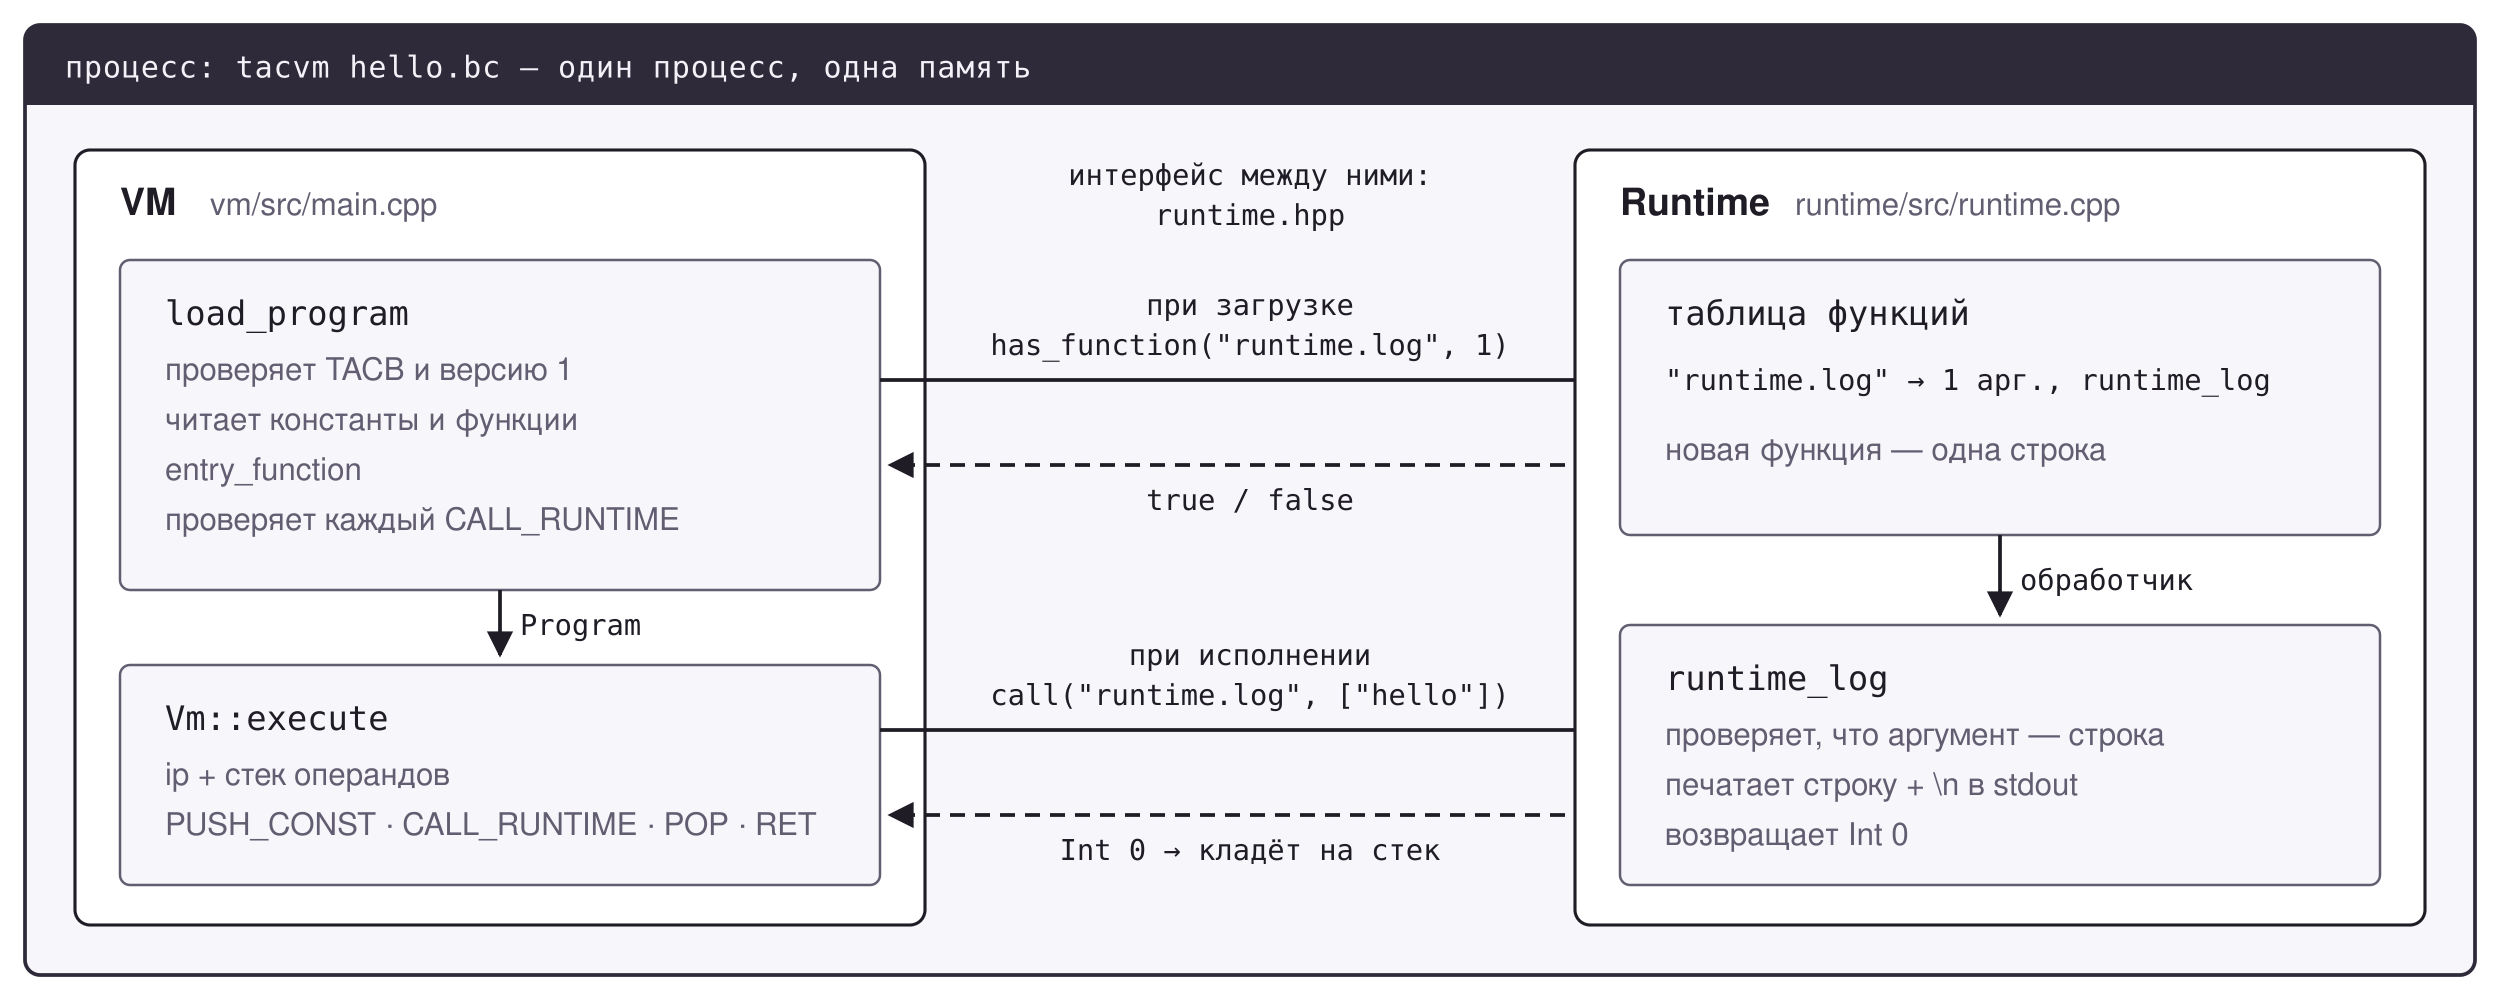
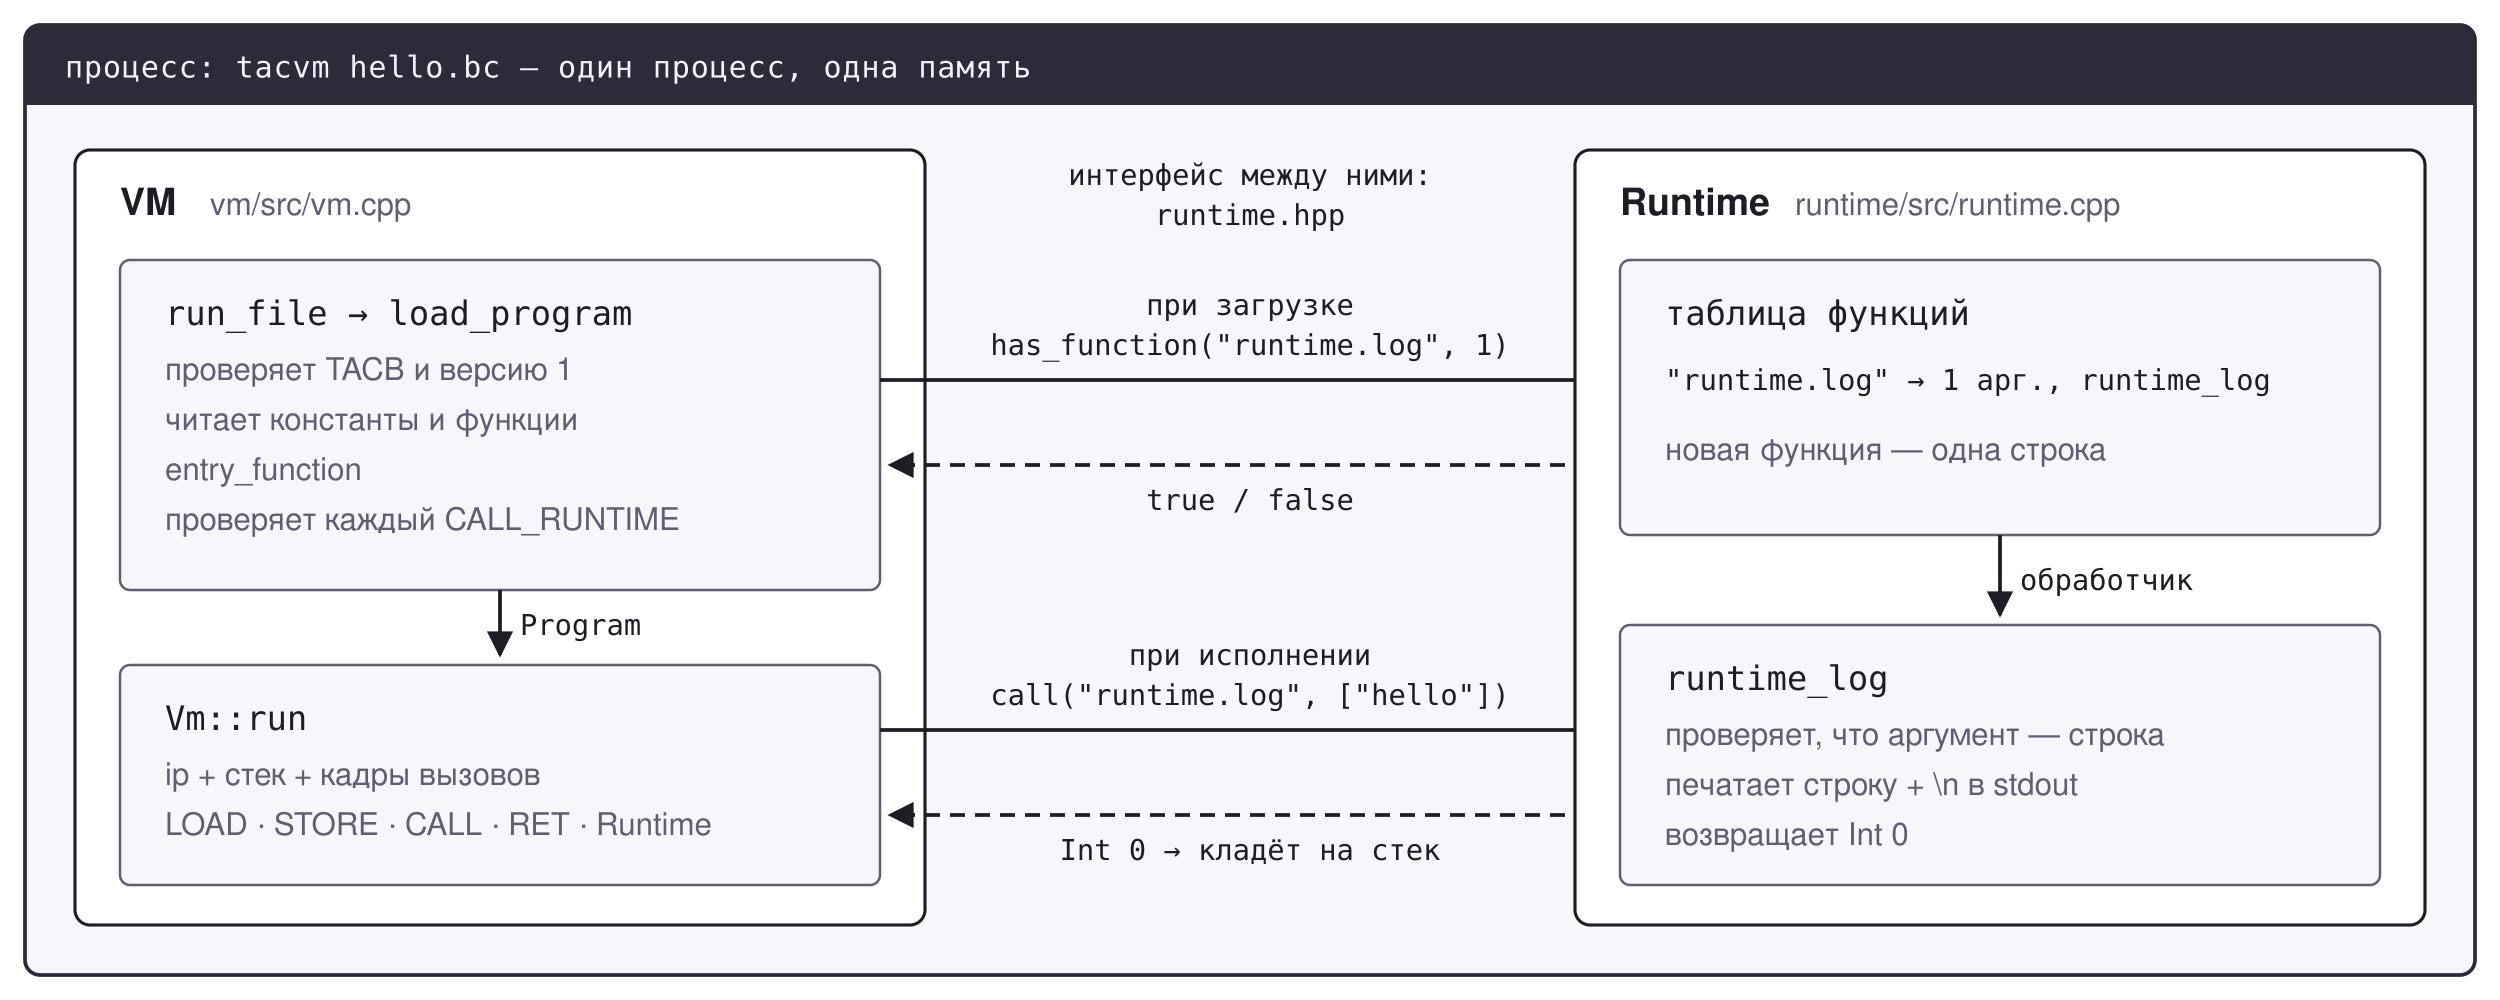
<svg xmlns="http://www.w3.org/2000/svg" width="1000" height="400" font-family="IBM Plex Sans, Helvetica, Arial, sans-serif" color="#1f1c26" viewBox="0 0 1000 400" role="img" aria-label="Внутри одного процесса tacvm два компонента: VM и Runtime. При загрузке VM вызывает has_function у таблицы функций Runtime и получает true или false. При исполнении VM вызывает call, Runtime находит обработчик в таблице, runtime_log печатает строку и возвращает Int 0.">
  <defs>
    <marker id="a3" viewBox="0 0 10 10" refX="9" refY="5" markerWidth="7" markerHeight="7" orient="auto">
      <path d="M0,0 L10,5 L0,10 z" fill="currentColor" />
    </marker>
  </defs>
  <style>.zone { fill: none; stroke: #d3cfdd; stroke-width: 2; }
.t-zone { font-family: "IBM Plex Mono", "DejaVu Sans Mono", Menlo, Consolas, monospace; font-size: 12px; fill: #625d70; letter-spacing: .06em; }
.proc { fill: #f7f6fa; stroke: #2f2a3a; stroke-width: 1.5; }
.proc-head { fill: #2f2a3a; }
.t-head { font-family: "IBM Plex Mono", "DejaVu Sans Mono", Menlo, Consolas, monospace; font-size: 12px; fill: #f4f2f8; letter-spacing: .03em; }
.box { fill: #ffffff; stroke: #1f1c26; stroke-width: 1.25; }
.app { fill: #ece8f8; stroke: #6b4fbb; stroke-width: 1.5; }
.fn { fill: #f7f6fa; stroke: #625d70; stroke-width: 1; }
.file { fill: #ffffff; stroke: #1f1c26; stroke-width: 1.5; }
.t-name { font-size: 15px; font-weight: 600; fill: currentColor; }
.t-code { font-family: "IBM Plex Mono", "DejaVu Sans Mono", Menlo, Consolas, monospace; font-size: 13.5px; font-weight: 500; fill: currentColor; }
.t-sub { font-size: 12.5px; fill: #625d70; }
.t-arrow { font-family: "IBM Plex Mono", "DejaVu Sans Mono", Menlo, Consolas, monospace; font-size: 11.5px; fill: currentColor; }
.t-note { font-size: 12px; fill: #625d70; font-style: italic; }
.edge { stroke: currentColor; stroke-width: 1.5; fill: none; }
.edge.ret { stroke-dasharray: 6 4; }
.actor { fill: #f7f6fa; stroke: #625d70; stroke-width: 1.5; }
</style>
  <rect width="1000" height="400" fill="#ffffff" />
  <rect class="proc" x="10" y="10" width="980" height="380" rx="6" />
  <path class="proc-head" d="M10 16 a6 6 0 0 1 6 -6 h968 a6 6 0 0 1 6 6 v26 h-980 z" />
  <text class="t-head" x="26" y="31">процесс: tacvm hello.bc — один процесс, одна память</text>
  <rect class="box" x="30" y="60" width="340" height="310" rx="6" />
  <text class="t-name" x="48" y="86">VM</text>
-   <text class="t-sub" x="84" y="86">vm/src/main.cpp</text>
+   <text class="t-sub" x="84" y="86">vm/src/vm.cpp</text>
  <rect class="fn" x="48" y="104" width="304" height="132" rx="4" />
-   <text class="t-code" x="66" y="130">load_program</text>
+   <text class="t-code" x="66" y="130">run_file → load_program</text>
  <text class="t-sub" x="66" y="152">проверяет TACB и версию 1</text>
  <text class="t-sub" x="66" y="172">читает константы и функции</text>
  <text class="t-sub" x="66" y="192">entry_function</text>
  <text class="t-sub" x="66" y="212">проверяет каждый CALL_RUNTIME</text>
  <line class="edge" x1="200" y1="236" x2="200" y2="262" marker-end="url(#a3)" />
  <text class="t-arrow" x="208" y="254">Program</text>
  <rect class="fn" x="48" y="266" width="304" height="88" rx="4" />
-   <text class="t-code" x="66" y="292">Vm::execute</text>
-   <text class="t-sub" x="66" y="314">ip + стек операндов</text>
-   <text class="t-sub" x="66" y="334">PUSH_CONST · CALL_RUNTIME · POP · RET</text>
+   <text class="t-code" x="66" y="292">Vm::run</text>
+   <text class="t-sub" x="66" y="314">ip + стек + кадры вызовов</text>
+   <text class="t-sub" x="66" y="334">LOAD · STORE · CALL · RET · Runtime</text>
  <text class="t-arrow" x="500" y="74" text-anchor="middle">интерфейс между ними:</text>
  <text class="t-arrow" x="500" y="90" text-anchor="middle">runtime.hpp</text>
  <line class="edge" x1="352" y1="152" x2="646" y2="152" marker-end="url(#a3)" />
  <text class="t-arrow" x="500" y="126" text-anchor="middle">при загрузке</text>
  <text class="t-arrow" x="500" y="142" text-anchor="middle">has_function("runtime.log", 1)</text>
  <line class="edge ret" x1="646" y1="186" x2="356" y2="186" marker-end="url(#a3)" />
  <text class="t-arrow" x="500" y="204" text-anchor="middle">true / false</text>
  <line class="edge" x1="352" y1="292" x2="646" y2="292" marker-end="url(#a3)" />
  <text class="t-arrow" x="500" y="266" text-anchor="middle">при исполнении</text>
  <text class="t-arrow" x="500" y="282" text-anchor="middle">call("runtime.log", ["hello"])</text>
  <line class="edge ret" x1="646" y1="326" x2="356" y2="326" marker-end="url(#a3)" />
  <text class="t-arrow" x="500" y="344" text-anchor="middle">Int 0 → кладёт на стек</text>
  <rect class="box" x="630" y="60" width="340" height="310" rx="6" />
  <text class="t-name" x="648" y="86">Runtime</text>
  <text class="t-sub" x="718" y="86">runtime/src/runtime.cpp</text>
  <rect class="fn" x="648" y="104" width="304" height="110" rx="4" />
  <text class="t-code" x="666" y="130">таблица функций</text>
  <text class="t-arrow" x="666" y="156">"runtime.log" → 1 арг., runtime_log</text>
  <text class="t-sub" x="666" y="184">новая функция — одна строка</text>
  <line class="edge" x1="800" y1="214" x2="800" y2="246" marker-end="url(#a3)" />
  <text class="t-arrow" x="808" y="236">обработчик</text>
  <rect class="fn" x="648" y="250" width="304" height="104" rx="4" />
  <text class="t-code" x="666" y="276">runtime_log</text>
  <text class="t-sub" x="666" y="298">проверяет, что аргумент — строка</text>
  <text class="t-sub" x="666" y="318">печатает строку + \n в stdout</text>
  <text class="t-sub" x="666" y="338">возвращает Int 0</text>
</svg>
